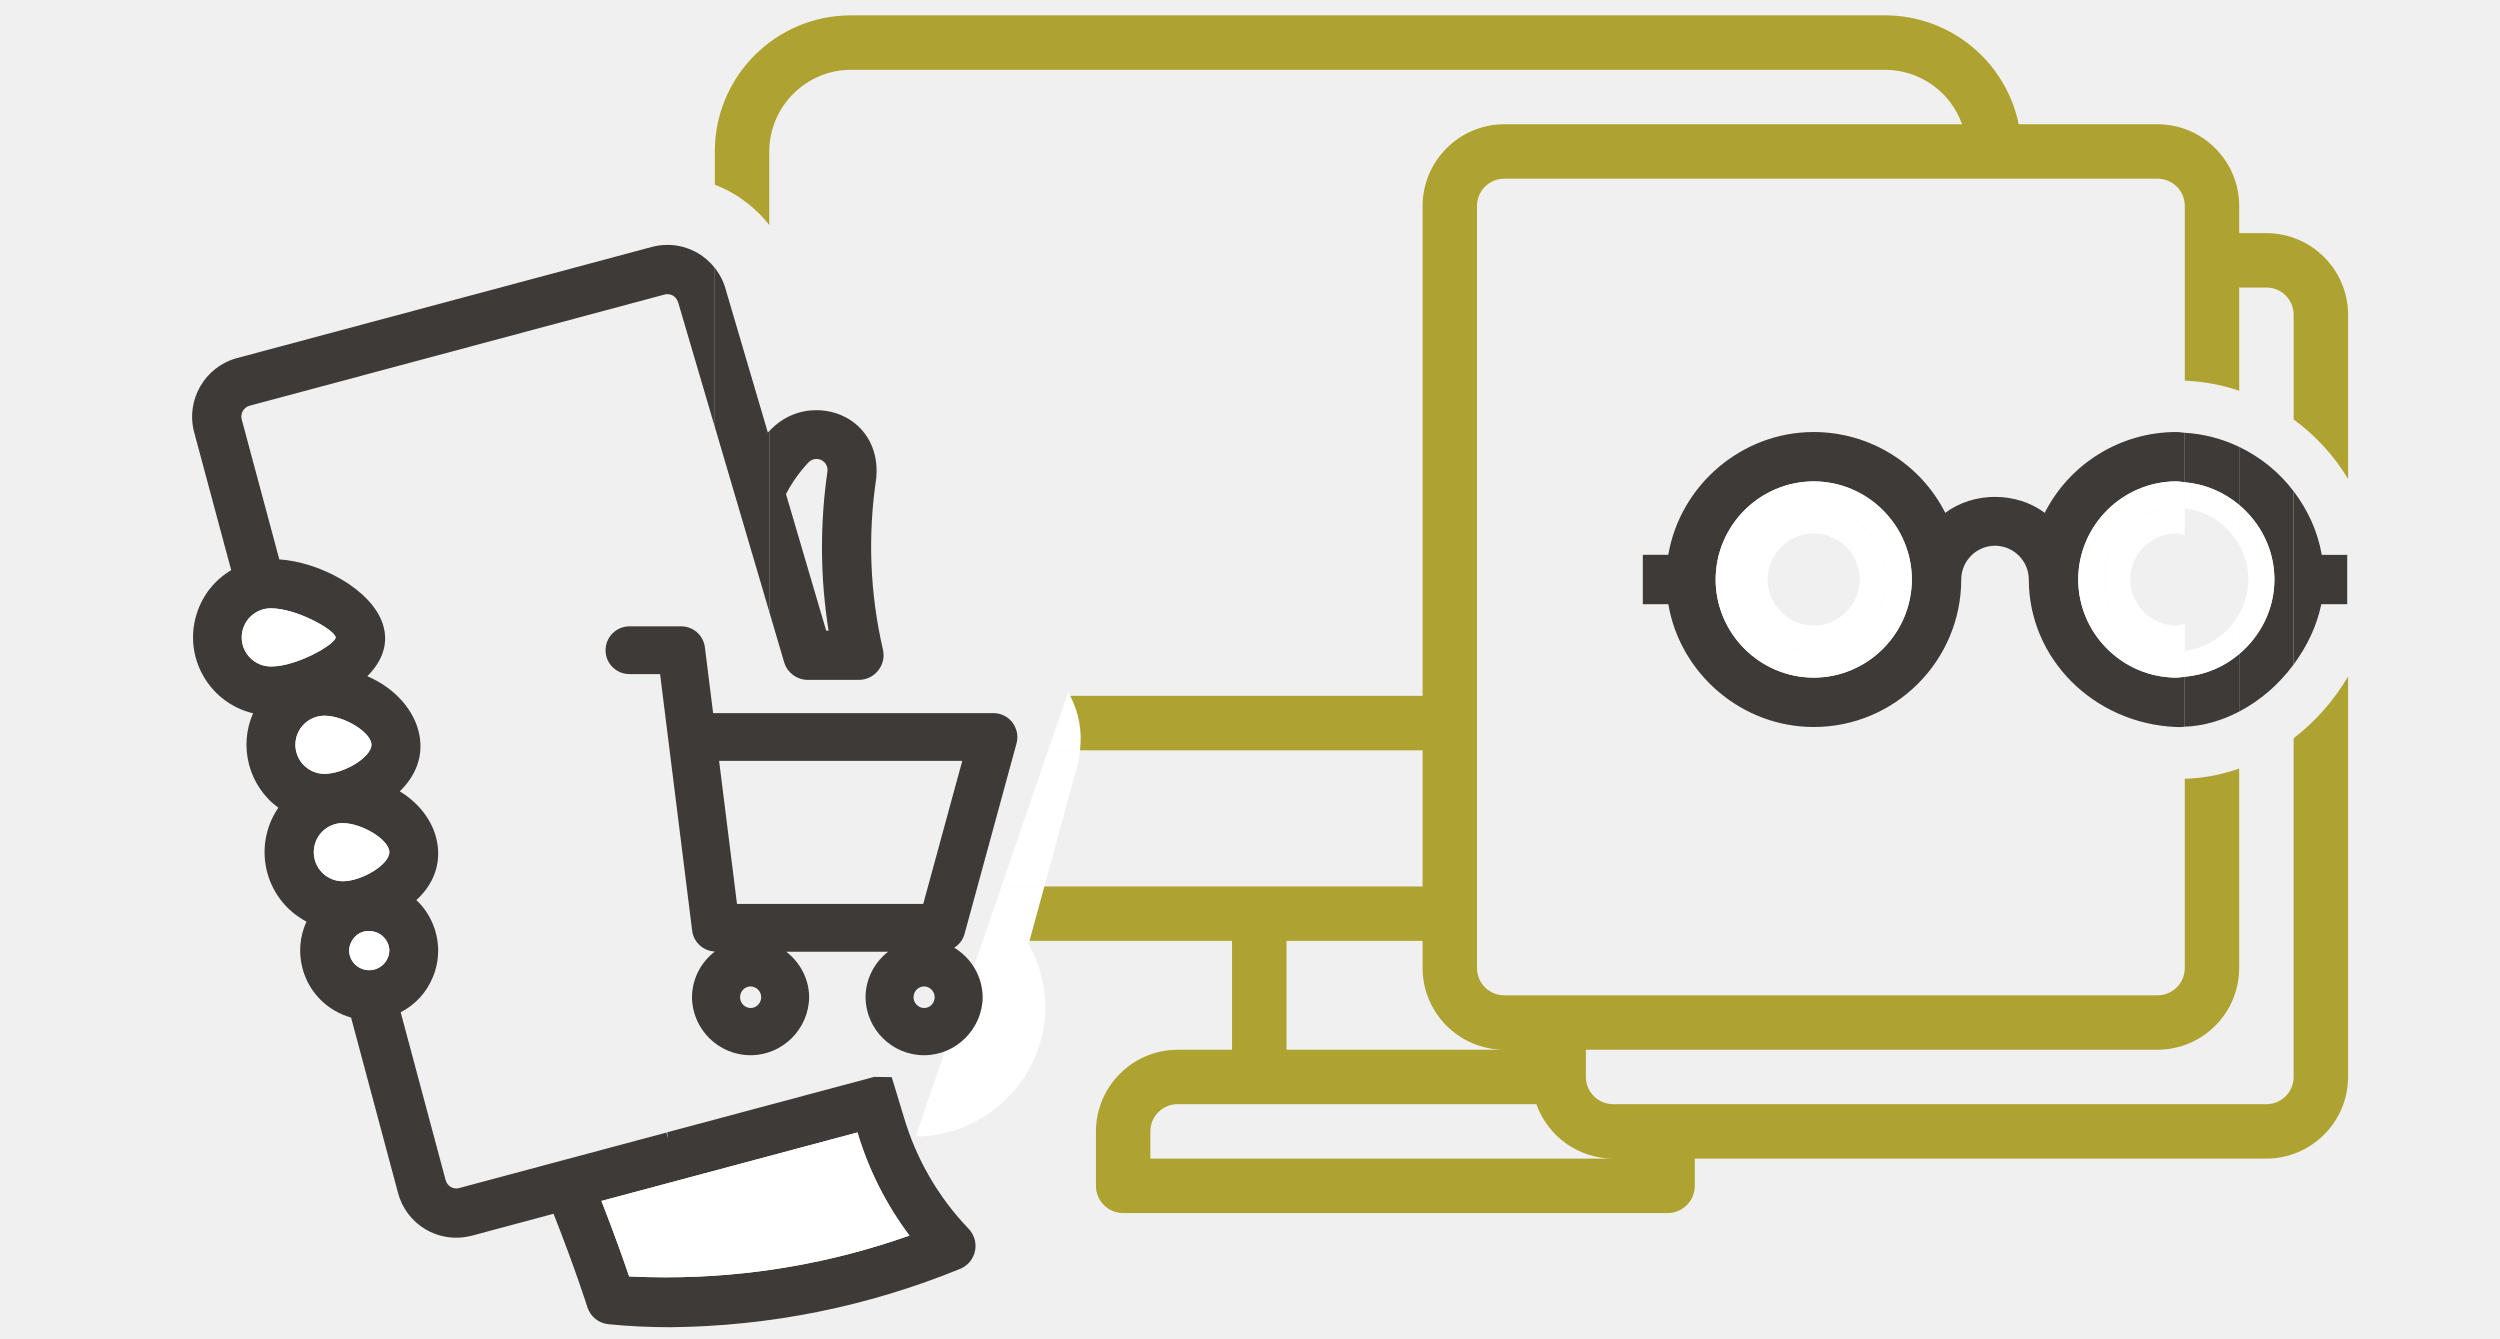
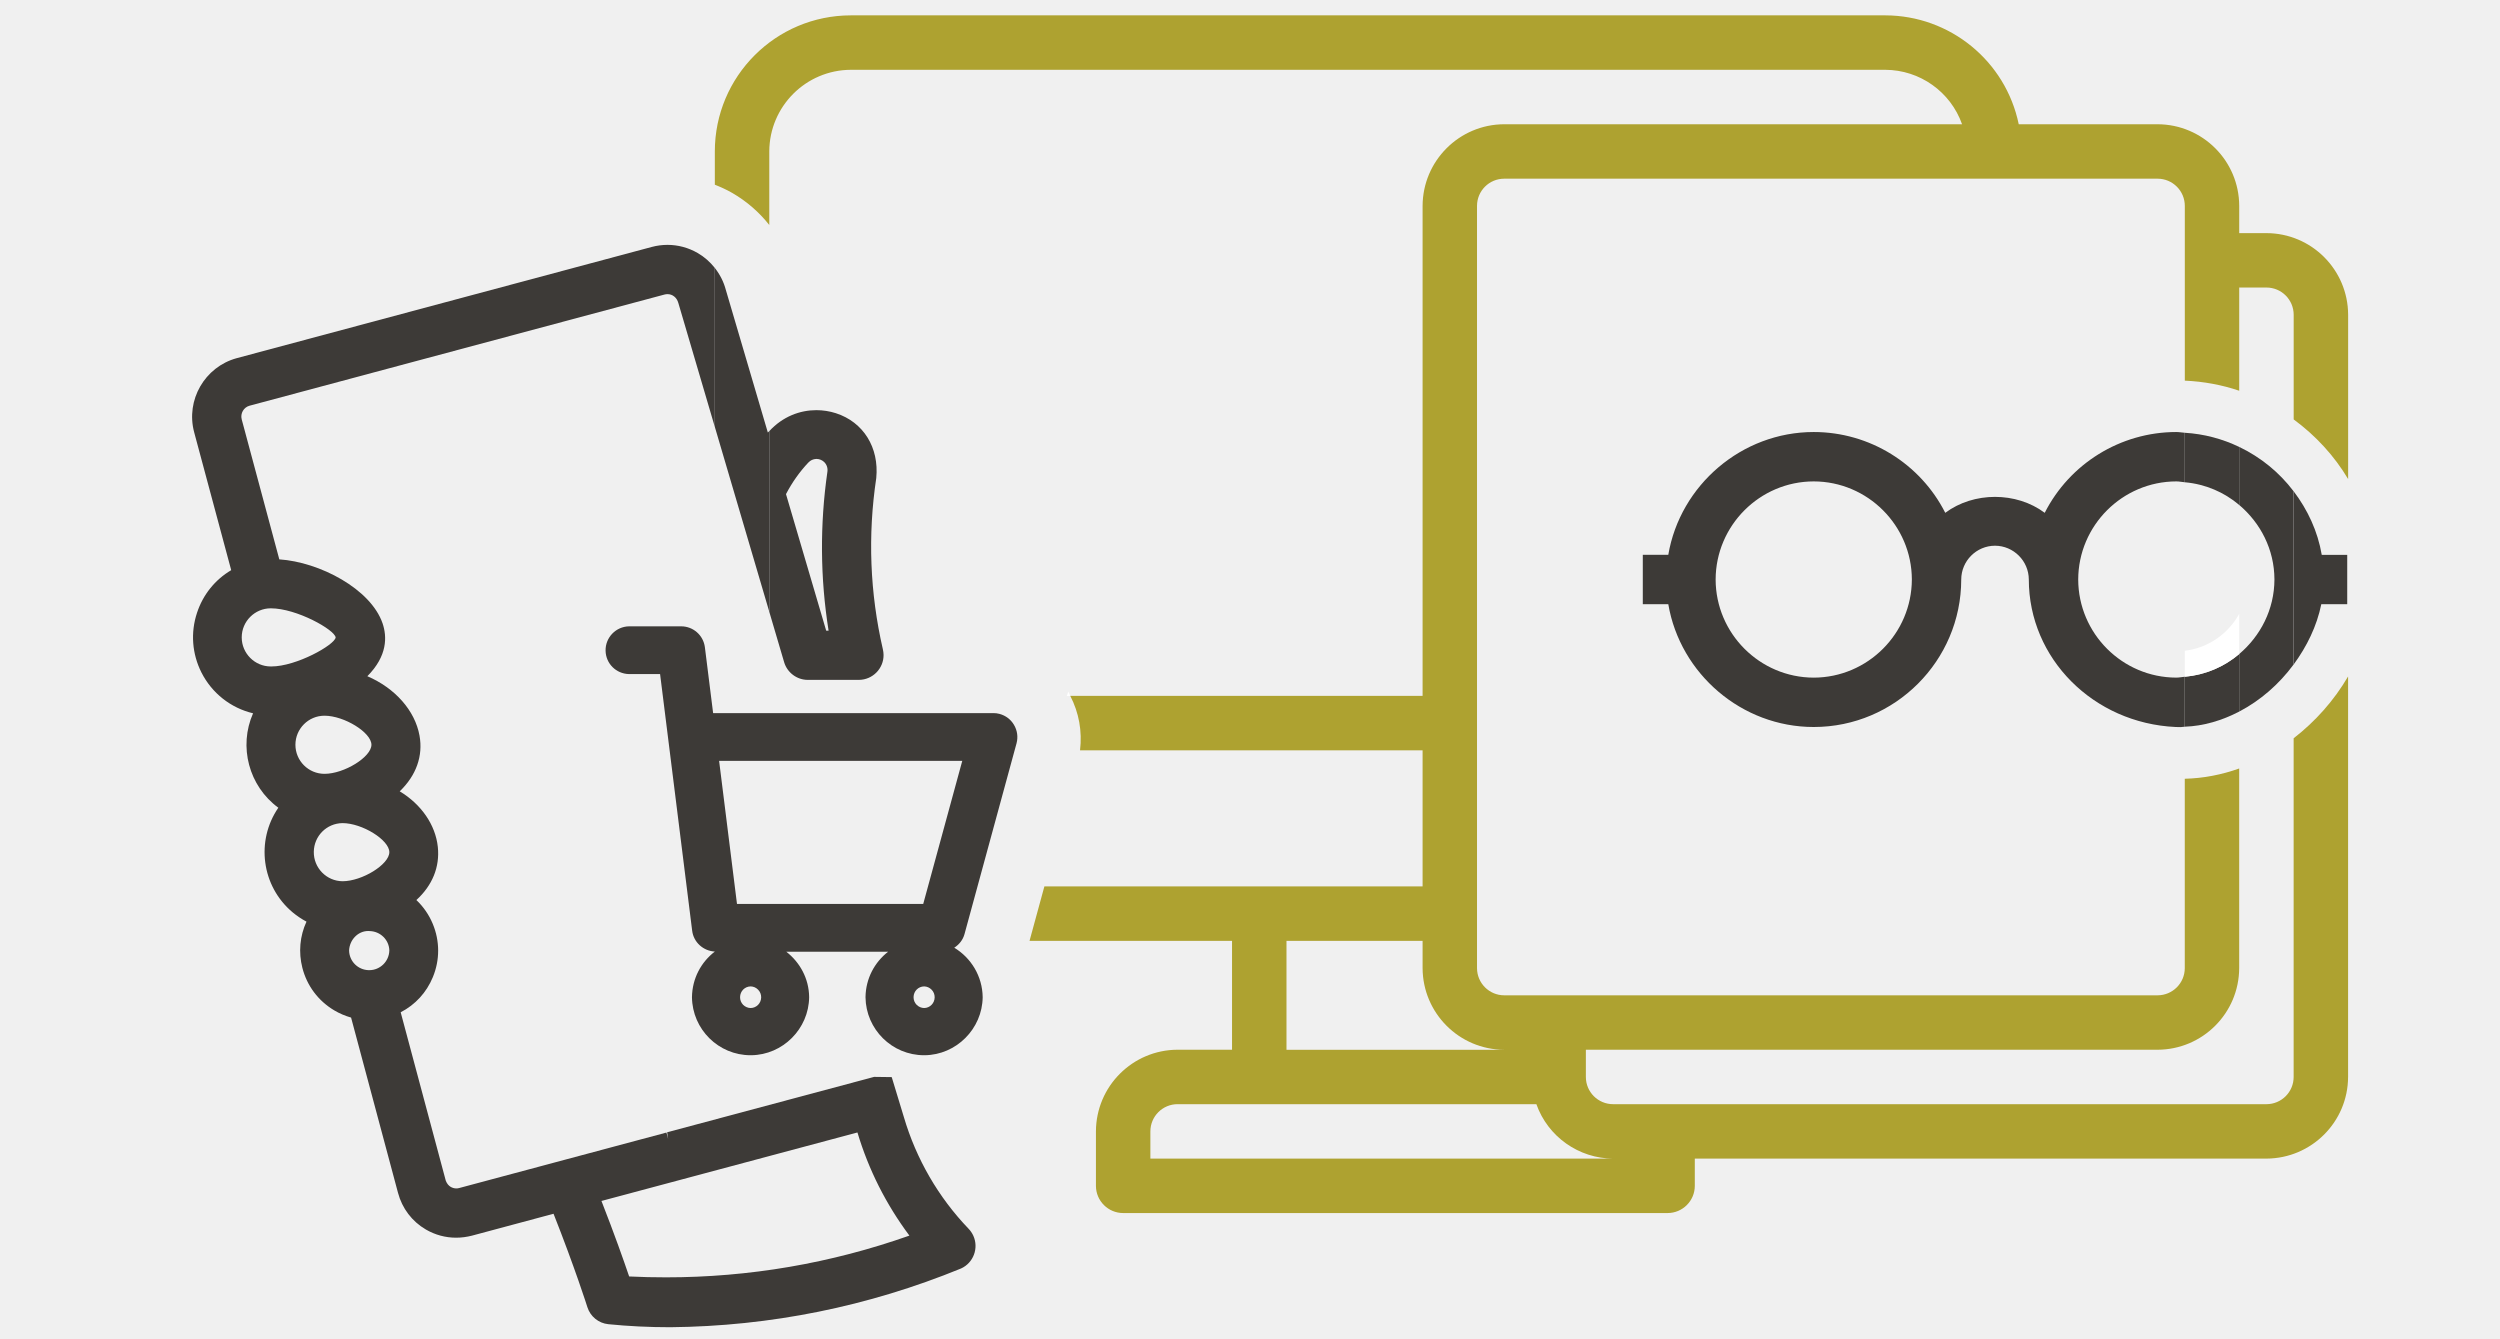
<svg xmlns="http://www.w3.org/2000/svg" xmlns:xlink="http://www.w3.org/1999/xlink" version="1.1" id="Layer_1" x="0px" y="0px" width="150.711px" height="80.719px" viewBox="0 0 150.711 80.719" enable-background="new 0 0 150.711 80.719" xml:space="preserve">
  <g>
    <g>
-       <defs>
-         <rect id="SVGID_1_" x="11.583" y="0.925" width="129.97" height="79.081" />
-       </defs>
-       <clipPath id="SVGID_2_">
-         <use xlink:href="#SVGID_1_" overflow="visible" />
-       </clipPath>
-       <path clip-path="url(#SVGID_2_)" fill="#3D3A37" d="M47.272,39.922c0.186,0.627,0.771,1.064,1.424,1.064h3.089    c0.824-0.007,1.486-0.683,1.48-1.501c0-0.113-0.017-0.233-0.043-0.349c-0.781-3.393-0.915-6.854-0.397-10.317    c0.18-1.839-0.776-3.376-2.434-3.909c-0.368-0.119-0.769-0.184-1.179-0.184c-0.984,0-2.023,0.381-2.837,1.265V36.88L47.272,39.922    z M48.735,27.879h0.003c0.119-0.129,0.284-0.205,0.463-0.212h0.029c0.158,0,0.323,0.065,0.445,0.178    c0.162,0.15,0.237,0.37,0.205,0.59c-0.459,3.188-0.435,6.411,0.071,9.584h-0.145l-2.423-8.231    C47.745,29.093,48.197,28.45,48.735,27.879" />
-       <path clip-path="url(#SVGID_2_)" fill="#3D3A37" d="M40.28,68.666l-0.104-0.391l-12.491,3.344    c-0.06,0.018-0.119,0.025-0.178,0.025c-0.116,0-0.226-0.033-0.328-0.088c-0.131-0.076-0.231-0.191-0.305-0.377l-2.719-10.154    c0.878-0.453,1.562-1.197,1.94-2.121c0.428-1.035,0.425-2.178-0.007-3.211c-0.225-0.543-0.562-1.031-0.987-1.434    c0.963-0.877,1.42-1.996,1.293-3.201c-0.14-1.334-1.001-2.574-2.297-3.352c0.994-0.957,1.415-2.131,1.193-3.359    c-0.272-1.514-1.478-2.867-3.145-3.581c1.22-1.227,1.19-2.387,0.919-3.184c-0.713-2.08-3.796-3.698-6.226-3.86l-2.267-8.44    c-0.093-0.358,0.12-0.727,0.473-0.823l25.023-6.704c0.058-0.014,0.117-0.022,0.174-0.022c0.294,0,0.559,0.196,0.652,0.532    l2.199,7.471v-9.583c-0.281-0.356-0.629-0.666-1.036-0.901c-0.563-0.325-1.187-0.489-1.816-0.489    c-0.316,0-0.636,0.041-0.949,0.125l-25.021,6.704c-1.93,0.528-3.081,2.528-2.566,4.462l2.234,8.318    c-0.978,0.578-1.703,1.481-2.061,2.57c-0.396,1.195-0.3,2.472,0.266,3.598c0.632,1.249,1.771,2.141,3.113,2.461    c-0.885,2.006-0.255,4.389,1.523,5.693C15.414,50.68,15.757,53.42,17.641,55c0.26,0.215,0.538,0.402,0.835,0.561    c-0.402,0.871-0.487,1.842-0.249,2.781c0.278,1.088,0.962,1.998,1.927,2.57c0.319,0.188,0.658,0.332,1.011,0.432l2.828,10.563    c0.247,0.939,0.845,1.727,1.683,2.215c0.559,0.324,1.181,0.492,1.82,0.492c0.318,0,0.64-0.043,0.962-0.125l4.912-1.318    c1.277,3.229,2.034,5.605,2.04,5.631c0.179,0.564,0.678,0.969,1.267,1.027c1.206,0.121,2.46,0.182,3.733,0.182    c6.034-0.059,11.926-1.248,17.526-3.541c0.75-0.342,1.08-1.229,0.739-1.977c-0.073-0.158-0.171-0.301-0.288-0.422    c-1.815-1.889-3.158-4.209-3.897-6.725l-0.733-2.412l-1.061-0.014l-12.478,3.34 M51.69,68.27c0.673,2.246,1.727,4.334,3.133,6.217    c-4.745,1.674-9.665,2.516-14.675,2.516c-0.739,0-1.479-0.016-2.22-0.053c-0.318-0.936-0.888-2.557-1.67-4.551L51.69,68.27z     M22.259,58.486h-0.026c-0.652-0.014-1.171-0.529-1.188-1.178c0.02-0.635,0.526-1.182,1.151-1.182c0.03,0,0.057,0.002,0.087,0.004    c0.653,0.014,1.173,0.535,1.188,1.168C23.456,57.959,22.916,58.486,22.259,58.486 M23.471,51.373c0,0.738-1.64,1.752-2.825,1.752    c-0.469-0.006-0.906-0.195-1.232-0.529c-0.327-0.336-0.502-0.777-0.497-1.246c0.016-0.957,0.772-1.713,1.727-1.73    C21.835,49.621,23.471,50.637,23.471,51.373 M22.392,44.898c0,0.736-1.639,1.752-2.831,1.752c-0.966,0-1.752-0.785-1.752-1.752    s0.787-1.752,1.752-1.752C20.752,43.146,22.392,44.16,22.392,44.898 M16.324,36.672c1.561,0,3.857,1.298,3.911,1.757    c-0.065,0.452-2.37,1.748-3.876,1.748h-0.035c-0.964,0-1.752-0.787-1.752-1.753C14.572,37.458,15.359,36.674,16.324,36.672" />
-       <path clip-path="url(#SVGID_2_)" fill="#FFFFFF" d="M17.808,44.898c0,0.967,0.787,1.752,1.75,1.752    c1.195,0,2.833-1.016,2.833-1.752c0-0.738-1.638-1.75-2.833-1.75C18.595,43.148,17.808,43.932,17.808,44.898" />
-       <path clip-path="url(#SVGID_2_)" fill="#FFFFFF" d="M18.917,51.35c-0.005,0.469,0.17,0.91,0.497,1.246    c0.326,0.334,0.763,0.523,1.232,0.529c1.185,0,2.825-1.014,2.825-1.752c0-0.736-1.636-1.752-2.828-1.754    C19.689,49.637,18.933,50.393,18.917,51.35" />
-       <path clip-path="url(#SVGID_2_)" fill="#FFFFFF" d="M16.324,40.177h0.035c1.506,0,3.811-1.296,3.876-1.748    c-0.054-0.461-2.35-1.757-3.911-1.757c-0.964,0.002-1.752,0.786-1.752,1.754C14.572,39.391,15.359,40.177,16.324,40.177" />
-       <path clip-path="url(#SVGID_2_)" fill="#FFFFFF" d="M22.284,56.131c-0.031-0.002-0.058-0.004-0.087-0.004    c-0.625,0-1.132,0.547-1.151,1.182c0.018,0.648,0.537,1.164,1.188,1.178h0.026c0.657,0,1.197-0.527,1.212-1.188    C23.457,56.666,22.937,56.145,22.284,56.131" />
-       <path clip-path="url(#SVGID_2_)" fill="#FFFFFF" d="M40.148,77.002c5.01,0,9.931-0.842,14.675-2.518    c-1.407-1.881-2.46-3.969-3.132-6.217l-15.434,4.131c0.783,1.994,1.352,3.615,1.67,4.549    C38.669,76.986,39.41,77.002,40.148,77.002" />
-       <path clip-path="url(#SVGID_2_)" fill="#3D3A37" d="M46.376,36.881V25.992c-0.028,0.03-0.06,0.049-0.088,0.081l-2.534-8.605    c-0.129-0.485-0.357-0.929-0.66-1.313v9.583L46.376,36.881z" />
-       <path clip-path="url(#SVGID_2_)" fill="#FFFFFF" d="M64.401,41.694l-0.087,0.258h0.206C64.475,41.866,64.449,41.776,64.401,41.694    " />
-       <path clip-path="url(#SVGID_2_)" fill="#FFFFFF" d="M64.979,46.035c0.07-0.268,0.098-0.535,0.129-0.803h-1.921l-2.816,8.205h2.589    L64.979,46.035z" />
-       <path clip-path="url(#SVGID_2_)" fill="#FFFFFF" d="M55.194,68.521c4.304-0.049,7.775-3.52,7.826-7.74l0.002-0.053l-0.002-0.051    c-0.018-1.348-0.372-2.631-1.01-3.756l0.056-0.203h-2.821L55.194,68.521z" />
-       <polygon clip-path="url(#SVGID_2_)" fill="#FFFFFF" points="60.371,53.438 59.245,56.719 62.066,56.719 62.96,53.438   " />
-       <path clip-path="url(#SVGID_2_)" fill="#FFFFFF" d="M64.519,41.952h-0.206l-1.126,3.281h1.921    C65.247,44.084,65.044,42.961,64.519,41.952" />
-       <path clip-path="url(#SVGID_2_)" fill="#3D3A37" d="M41.065,37.758c0.725,0,1.338,0.54,1.429,1.262l0.496,3.969h16.906    c0.12,0,0.24,0.016,0.357,0.047c0.374,0.1,0.687,0.336,0.88,0.672c0.195,0.332,0.248,0.721,0.15,1.096l-3.139,11.508    c-0.097,0.354-0.326,0.631-0.617,0.82c1.012,0.611,1.698,1.715,1.713,2.982c-0.022,1.91-1.59,3.479-3.492,3.5h-0.04    c-1.931,0-3.507-1.559-3.531-3.492v-0.008c0.014-1.127,0.548-2.105,1.363-2.74h-6.14c0.823,0.639,1.368,1.619,1.379,2.74    c-0.022,1.91-1.587,3.479-3.492,3.5h-0.04c-1.929,0-3.507-1.559-3.532-3.492v-0.008c0.016-1.135,0.554-2.117,1.379-2.75    c-0.695-0.035-1.28-0.555-1.367-1.254l-1.934-15.472h-1.867c-0.785-0.016-1.405-0.634-1.419-1.411    c-0.016-0.793,0.619-1.452,1.412-1.468H41.065 M44.429,54.494h11.227l2.354-8.627H43.351L44.429,54.494 M55.716,60.768    c0.342-0.004,0.624-0.287,0.63-0.641c0.002-0.176-0.063-0.342-0.185-0.465c-0.121-0.123-0.279-0.195-0.452-0.197    c-0.353,0.006-0.63,0.289-0.636,0.643c-0.001,0.176,0.061,0.338,0.186,0.465C55.38,60.695,55.544,60.768,55.716,60.768     M45.256,60.768c0.343-0.004,0.626-0.287,0.631-0.641c0.002-0.176-0.063-0.342-0.186-0.465c-0.118-0.123-0.279-0.195-0.451-0.197    c-0.353,0.006-0.63,0.289-0.635,0.643c-0.004,0.176,0.062,0.338,0.183,0.465C44.921,60.695,45.084,60.768,45.256,60.768" />
-       <path clip-path="url(#SVGID_2_)" fill="#AEA230" d="M138.271,44.506v20.418c0,0.906-0.733,1.641-1.641,1.641H97.247    c-0.907,0-1.643-0.734-1.643-1.641v-1.641h34.461c2.718-0.008,4.916-2.209,4.923-4.924V46.328    c-1.059,0.377-2.159,0.592-3.28,0.619v11.412c0,0.908-0.734,1.643-1.643,1.643H90.682c-0.905,0-1.641-0.734-1.641-1.643V12.412    c0-0.906,0.735-1.64,1.641-1.64h39.384c0.908,0,1.643,0.734,1.643,1.64v10.535c1.133,0.051,2.237,0.253,3.28,0.609v-6.222h1.642    c0.907,0,1.641,0.735,1.641,1.643v6.308c1.316,0.969,2.442,2.181,3.282,3.596v-9.904c-0.008-2.716-2.205-4.916-4.923-4.923h-1.642    v-1.642c-0.007-2.714-2.205-4.914-4.923-4.922h-8.369c-0.788-3.815-4.146-6.554-8.04-6.564H51.299    c-4.532,0-8.206,3.673-8.206,8.205v2.004c0.36,0.142,0.716,0.303,1.054,0.499c0.871,0.503,1.623,1.162,2.229,1.93V9.13    c0.009-2.716,2.208-4.914,4.923-4.922h62.357c2.081,0.01,3.932,1.322,4.626,3.282H90.682c-2.715,0.008-4.913,2.208-4.922,4.922    v29.536H64.519c0.525,1.013,0.728,2.138,0.59,3.285H85.76v8.205H62.96l-0.895,3.281h12.207v6.564H70.99    c-2.716,0.008-4.913,2.207-4.922,4.922v3.283c0,0.906,0.736,1.641,1.642,1.641h32.819c0.904,0,1.641-0.734,1.641-1.641v-1.641    h34.46c2.718-0.012,4.915-2.209,4.923-4.924V40.78C140.704,42.232,139.578,43.494,138.271,44.506 M77.555,56.719h8.205v1.641    c0.009,2.715,2.207,4.916,4.922,4.924H77.555V56.719z M69.35,69.848v-1.643c0-0.906,0.736-1.641,1.64-1.641h21.629    c0.696,1.959,2.548,3.271,4.628,3.283H69.35z" />
-       <path clip-path="url(#SVGID_2_)" fill="#3D3A37" d="M125.284,34.936c0.008-3.255,2.661-5.909,5.915-5.915    c0.174,0,0.337,0.037,0.509,0.052v-2.984c-0.172-0.011-0.335-0.045-0.508-0.045c-3.378,0-6.438,1.916-7.935,4.871    c-0.858-0.642-1.928-0.961-2.997-0.961c-1.071,0-2.14,0.321-2.998,0.961c-1.499-2.957-4.555-4.871-7.931-4.871    c-4.332,0-8.049,3.197-8.766,7.401h-1.537v2.978h1.537c0.717,4.206,4.434,7.404,8.766,7.404c4.901,0,8.889-3.99,8.893-8.893    c0.002-1.119,0.916-2.033,2.036-2.036c1.119,0.003,2.034,0.917,2.038,2.036c0,4.764,3.893,8.668,8.858,8.893    c0.1,0.004,0.198,0.006,0.303,0.006c0.079,0,0.16-0.025,0.24-0.025v-3.011c-0.172,0.015-0.335,0.053-0.508,0.053    C127.944,40.844,125.292,38.19,125.284,34.936 M109.339,40.851c-3.254-0.007-5.906-2.66-5.913-5.915    c0.007-3.255,2.659-5.909,5.91-5.915c3.258,0.005,5.91,2.659,5.919,5.911C115.246,38.19,112.595,40.844,109.339,40.851" />
-       <path clip-path="url(#SVGID_2_)" fill="#3D3A37" d="M134.988,26.942v3.499c1.287,1.087,2.121,2.687,2.125,4.491    c-0.004,1.81-0.841,3.409-2.125,4.497v3.467c1.272-0.664,2.401-1.643,3.282-2.839V29.618    C137.41,28.479,136.286,27.564,134.988,26.942" />
-       <path clip-path="url(#SVGID_2_)" fill="#3D3A37" d="M131.708,40.797v3.011c1.136-0.041,2.246-0.373,3.28-0.912v-3.467    C134.084,40.197,132.956,40.686,131.708,40.797" />
-       <path clip-path="url(#SVGID_2_)" fill="#3D3A37" d="M131.708,29.073c1.248,0.11,2.376,0.603,3.28,1.368v-3.499    c-1.01-0.485-2.115-0.783-3.28-0.853V29.073z" />
-       <path clip-path="url(#SVGID_2_)" fill="#3D3A37" d="M139.938,36.424h1.563v-2.976h-1.536c-0.243-1.426-0.854-2.722-1.694-3.83    v10.439C139.063,38.979,139.669,37.75,139.938,36.424" />
-       <path clip-path="url(#SVGID_2_)" fill="#FFFFFF" d="M109.336,30.588c-2.391,0.007-4.339,1.957-4.341,4.35    c0.002,2.388,1.951,4.34,4.345,4.344c2.389-0.004,4.34-1.958,4.347-4.353C113.68,32.544,111.729,30.595,109.336,30.588     M109.339,37.713c-1.529-0.003-2.774-1.253-2.778-2.785c0.004-1.52,1.249-2.769,2.781-2.772c1.521,0.003,2.772,1.253,2.775,2.783    C112.114,36.459,110.866,37.71,109.339,37.713" />
-       <path clip-path="url(#SVGID_2_)" fill="#FFFFFF" d="M126.852,34.941c0.005,2.384,1.957,4.335,4.35,4.341    c0.173-0.001,0.338-0.032,0.507-0.052v-1.62c-0.172,0.031-0.328,0.104-0.508,0.104c-1.53-0.005-2.777-1.254-2.781-2.785    c0.004-1.52,1.254-2.769,2.785-2.772c0.177,0,0.335,0.07,0.504,0.104v-1.62c-0.169-0.021-0.335-0.05-0.509-0.052    C128.807,30.595,126.856,32.546,126.852,34.941" />
-       <path clip-path="url(#SVGID_2_)" fill="#FFFFFF" d="M131.201,39.282c-2.393-0.004-4.345-1.955-4.35-4.341    c0.005-2.395,1.955-4.348,4.348-4.353c0.174,0,0.34,0.033,0.509,0.052v-1.568c-0.172-0.014-0.335-0.051-0.509-0.053    c-3.254,0.009-5.907,2.661-5.915,5.918c0.008,3.25,2.66,5.906,5.916,5.912c0.173,0,0.336-0.037,0.508-0.053V39.23    C131.539,39.25,131.374,39.282,131.201,39.282" />
-       <path clip-path="url(#SVGID_2_)" fill="#FFFFFF" d="M109.336,29.019c-3.251,0.009-5.903,2.661-5.91,5.917    c0.007,3.252,2.659,5.908,5.913,5.914c3.256-0.005,5.907-2.662,5.916-5.917C115.246,31.68,112.594,29.028,109.336,29.019     M109.34,39.282c-2.394-0.004-4.343-1.955-4.345-4.342c0.002-2.394,1.95-4.346,4.341-4.352c2.393,0.005,4.344,1.957,4.351,4.341    C113.68,37.324,111.729,39.278,109.34,39.282" />
-       <path clip-path="url(#SVGID_2_)" fill="#FFFFFF" d="M135.544,34.932c-0.001,0.754-0.213,1.456-0.556,2.075v2.422    c1.284-1.088,2.121-2.687,2.123-4.495c-0.002-1.806-0.836-3.406-2.123-4.493v2.417C135.331,33.479,135.543,34.178,135.544,34.932" />
-       <path clip-path="url(#SVGID_2_)" fill="#FFFFFF" d="M131.708,39.23v1.566c1.248-0.11,2.376-0.601,3.28-1.367v-2.422    C134.327,38.209,133.126,39.061,131.708,39.23" />
-       <path clip-path="url(#SVGID_2_)" fill="#FFFFFF" d="M131.708,30.643c1.419,0.17,2.62,1.018,3.28,2.216v-2.417    c-0.904-0.765-2.032-1.256-3.28-1.368V30.643z" />
+       <g>
+         <defs>
+           <rect id="SVGID_1_" x="11.583" y="0.925" width="129.97" height="79.081" />
+         </defs>
+         <clipPath id="SVGID_2_">
+           <use xlink:href="#SVGID_1_" overflow="visible" />
+         </clipPath>
+         <path clip-path="url(#SVGID_2_)" fill="#3D3A37" d="M47.272,39.922c0.186,0.627,0.771,1.064,1.424,1.064h3.089     c0.824-0.008,1.486-0.684,1.48-1.501c0-0.113-0.017-0.233-0.043-0.349c-0.781-3.393-0.915-6.854-0.397-10.317     c0.18-1.839-0.776-3.376-2.434-3.909c-0.368-0.119-0.769-0.184-1.179-0.184c-0.984,0-2.023,0.381-2.837,1.265V36.88     L47.272,39.922z M48.735,27.879h0.003c0.119-0.129,0.284-0.205,0.463-0.212h0.029c0.158,0,0.323,0.065,0.445,0.178     c0.162,0.15,0.237,0.37,0.205,0.59c-0.459,3.188-0.435,6.411,0.071,9.584h-0.145l-2.423-8.231     C47.745,29.093,48.197,28.45,48.735,27.879" />
+       </g>
+       <g>
+         <defs>
+           <rect id="SVGID_3_" x="11.583" y="0.925" width="129.97" height="79.081" />
+         </defs>
+         <clipPath id="SVGID_4_">
+           <use xlink:href="#SVGID_3_" overflow="visible" />
+         </clipPath>
+         <path clip-path="url(#SVGID_4_)" fill="#3D3A37" d="M40.28,68.666l-0.104-0.391l-12.491,3.344     c-0.06,0.018-0.119,0.025-0.178,0.025c-0.116,0-0.226-0.033-0.328-0.088c-0.131-0.076-0.231-0.191-0.305-0.378l-2.719-10.153     c0.878-0.453,1.562-1.197,1.94-2.121c0.428-1.035,0.425-2.178-0.007-3.211c-0.225-0.543-0.562-1.031-0.987-1.435     c0.963-0.877,1.42-1.995,1.293-3.2c-0.14-1.334-1.001-2.574-2.297-3.353c0.994-0.957,1.415-2.131,1.193-3.358     c-0.272-1.515-1.478-2.867-3.145-3.582c1.22-1.227,1.19-2.387,0.919-3.184c-0.713-2.08-3.796-3.698-6.226-3.86l-2.267-8.44     c-0.093-0.358,0.12-0.727,0.473-0.823l25.023-6.704c0.058-0.014,0.117-0.022,0.174-0.022c0.294,0,0.559,0.196,0.652,0.532     l2.199,7.471v-9.583c-0.281-0.356-0.629-0.666-1.036-0.901c-0.563-0.325-1.187-0.489-1.816-0.489     c-0.316,0-0.636,0.041-0.949,0.125L14.27,21.592c-1.93,0.528-3.081,2.528-2.566,4.462l2.234,8.318     c-0.978,0.578-1.703,1.481-2.061,2.57c-0.396,1.195-0.3,2.472,0.266,3.598c0.632,1.249,1.771,2.142,3.113,2.461     c-0.885,2.006-0.255,4.39,1.523,5.692C15.414,50.68,15.757,53.42,17.641,55c0.26,0.215,0.538,0.402,0.835,0.561     c-0.402,0.871-0.487,1.842-0.249,2.781c0.278,1.088,0.962,1.998,1.927,2.57c0.319,0.188,0.658,0.332,1.011,0.432l2.828,10.563     c0.247,0.938,0.845,1.727,1.683,2.215c0.559,0.324,1.181,0.492,1.82,0.492c0.318,0,0.64-0.043,0.962-0.125l4.912-1.318     c1.277,3.229,2.034,5.604,2.04,5.631c0.179,0.564,0.678,0.97,1.267,1.027c1.206,0.121,2.46,0.182,3.733,0.182     c6.034-0.059,11.926-1.248,17.526-3.541c0.75-0.342,1.08-1.229,0.739-1.977c-0.073-0.158-0.171-0.302-0.288-0.422     c-1.815-1.89-3.158-4.21-3.897-6.726l-0.733-2.412l-1.061-0.014l-12.478,3.34 M51.69,68.27c0.673,2.246,1.727,4.334,3.133,6.218     c-4.745,1.674-9.665,2.516-14.675,2.516c-0.739,0-1.479-0.016-2.22-0.053c-0.318-0.937-0.888-2.558-1.67-4.552L51.69,68.27z      M22.259,58.486h-0.026c-0.652-0.014-1.171-0.529-1.188-1.178c0.02-0.636,0.526-1.183,1.151-1.183     c0.03,0,0.057,0.002,0.087,0.004c0.653,0.015,1.173,0.535,1.188,1.168C23.456,57.959,22.916,58.486,22.259,58.486 M23.471,51.373     c0,0.738-1.64,1.752-2.825,1.752c-0.469-0.006-0.906-0.195-1.232-0.529c-0.327-0.336-0.502-0.777-0.497-1.246     c0.016-0.957,0.772-1.713,1.727-1.729C21.835,49.621,23.471,50.637,23.471,51.373 M22.392,44.898     c0,0.735-1.639,1.752-2.831,1.752c-0.966,0-1.752-0.785-1.752-1.752s0.787-1.752,1.752-1.752     C20.752,43.146,22.392,44.16,22.392,44.898 M16.324,36.672c1.561,0,3.857,1.298,3.911,1.757c-0.065,0.452-2.37,1.748-3.876,1.748     h-0.035c-0.964,0-1.752-0.787-1.752-1.753C14.572,37.458,15.359,36.674,16.324,36.672" />
+       </g>
+       <g>
+         <defs>
+           <rect id="SVGID_5_" x="11.583" y="0.925" width="129.97" height="79.081" />
+         </defs>
+         <clipPath id="SVGID_6_">
+           <use xlink:href="#SVGID_5_" overflow="visible" />
+         </clipPath>
+       </g>
+       <g>
+         <defs>
+           <rect id="SVGID_7_" x="11.583" y="0.925" width="129.97" height="79.081" />
+         </defs>
+         <clipPath id="SVGID_8_">
+           <use xlink:href="#SVGID_7_" overflow="visible" />
+         </clipPath>
+       </g>
+       <g>
+         <defs>
+           <rect id="SVGID_9_" x="11.583" y="0.925" width="129.97" height="79.081" />
+         </defs>
+         <clipPath id="SVGID_10_">
+           <use xlink:href="#SVGID_9_" overflow="visible" />
+         </clipPath>
+       </g>
+       <g>
+         <defs>
+           <rect id="SVGID_11_" x="11.583" y="0.925" width="129.97" height="79.081" />
+         </defs>
+         <clipPath id="SVGID_12_">
+           <use xlink:href="#SVGID_11_" overflow="visible" />
+         </clipPath>
+       </g>
+       <g>
+         <defs>
+           <rect id="SVGID_13_" x="11.583" y="0.925" width="129.97" height="79.081" />
+         </defs>
+         <clipPath id="SVGID_14_">
+           <use xlink:href="#SVGID_13_" overflow="visible" />
+         </clipPath>
+       </g>
+       <g>
+         <defs>
+           <rect id="SVGID_15_" x="11.583" y="0.925" width="129.97" height="79.081" />
+         </defs>
+         <clipPath id="SVGID_16_">
+           <use xlink:href="#SVGID_15_" overflow="visible" />
+         </clipPath>
+         <path clip-path="url(#SVGID_16_)" fill="#3D3A37" d="M46.376,36.881V25.992c-0.028,0.03-0.06,0.049-0.088,0.081l-2.534-8.605     c-0.129-0.485-0.357-0.929-0.66-1.313v9.583L46.376,36.881z" />
+       </g>
+       <g>
+         <defs>
+           <rect id="SVGID_17_" x="11.583" y="0.925" width="129.97" height="79.081" />
+         </defs>
+         <clipPath id="SVGID_18_">
+           <use xlink:href="#SVGID_17_" overflow="visible" />
+         </clipPath>
+         <path clip-path="url(#SVGID_18_)" fill="#FFFFFF" d="M64.401,41.693l-0.087,0.259h0.206     C64.475,41.866,64.449,41.775,64.401,41.693" />
+       </g>
+       <g>
+         <defs>
+           <rect id="SVGID_19_" x="11.583" y="0.925" width="129.97" height="79.081" />
+         </defs>
+         <clipPath id="SVGID_20_">
+           <use xlink:href="#SVGID_19_" overflow="visible" />
+         </clipPath>
+       </g>
+       <g>
+         <defs>
+           <rect id="SVGID_21_" x="11.583" y="0.925" width="129.97" height="79.081" />
+         </defs>
+         <clipPath id="SVGID_22_">
+           <use xlink:href="#SVGID_21_" overflow="visible" />
+         </clipPath>
+       </g>
+       <g>
+         <defs>
+           <rect id="SVGID_23_" x="11.583" y="0.925" width="129.97" height="79.081" />
+         </defs>
+         <clipPath id="SVGID_24_">
+           <use xlink:href="#SVGID_23_" overflow="visible" />
+         </clipPath>
+       </g>
+       <g>
+         <defs>
+           <rect id="SVGID_25_" x="11.583" y="0.925" width="129.97" height="79.081" />
+         </defs>
+         <clipPath id="SVGID_26_">
+           <use xlink:href="#SVGID_25_" overflow="visible" />
+         </clipPath>
+       </g>
+       <g>
+         <defs>
+           <rect id="SVGID_27_" x="11.583" y="0.925" width="129.97" height="79.081" />
+         </defs>
+         <clipPath id="SVGID_28_">
+           <use xlink:href="#SVGID_27_" overflow="visible" />
+         </clipPath>
+         <path clip-path="url(#SVGID_28_)" fill="#3D3A37" d="M41.065,37.758c0.725,0,1.338,0.54,1.429,1.262l0.496,3.969h16.906     c0.12,0,0.24,0.016,0.357,0.047c0.374,0.1,0.687,0.336,0.88,0.672c0.195,0.332,0.248,0.721,0.15,1.096l-3.139,11.509     c-0.097,0.354-0.326,0.631-0.617,0.819c1.012,0.611,1.698,1.716,1.713,2.982c-0.022,1.909-1.59,3.479-3.492,3.5h-0.04     c-1.931,0-3.507-1.56-3.531-3.492v-0.008c0.014-1.127,0.548-2.105,1.363-2.74H47.4c0.823,0.639,1.368,1.619,1.379,2.74     c-0.022,1.909-1.587,3.479-3.492,3.5h-0.04c-1.929,0-3.507-1.56-3.532-3.492v-0.008c0.016-1.136,0.554-2.117,1.379-2.75     c-0.695-0.035-1.28-0.556-1.367-1.255l-1.934-15.472h-1.867c-0.785-0.016-1.405-0.634-1.419-1.411     c-0.016-0.793,0.619-1.452,1.412-1.468L41.065,37.758 M44.429,54.494h11.227l2.354-8.627H43.351L44.429,54.494 M55.716,60.768     c0.342-0.004,0.624-0.287,0.63-0.641c0.002-0.176-0.063-0.342-0.185-0.465c-0.121-0.123-0.279-0.195-0.452-0.197     c-0.353,0.006-0.63,0.289-0.636,0.643c-0.001,0.177,0.061,0.339,0.186,0.466C55.38,60.695,55.544,60.768,55.716,60.768      M45.256,60.768c0.343-0.004,0.626-0.287,0.631-0.641c0.002-0.176-0.063-0.342-0.186-0.465c-0.118-0.123-0.279-0.195-0.451-0.197     c-0.353,0.006-0.63,0.289-0.635,0.643c-0.004,0.177,0.062,0.339,0.183,0.466C44.921,60.695,45.084,60.768,45.256,60.768" />
+       </g>
+       <g>
+         <defs>
+           <rect id="SVGID_29_" x="11.583" y="0.925" width="129.97" height="79.081" />
+         </defs>
+         <clipPath id="SVGID_30_">
+           <use xlink:href="#SVGID_29_" overflow="visible" />
+         </clipPath>
+         <path clip-path="url(#SVGID_30_)" fill="#AEA230" d="M138.271,44.506v20.418c0,0.906-0.733,1.641-1.642,1.641H97.247     c-0.907,0-1.644-0.733-1.644-1.641v-1.641h34.461c2.719-0.008,4.916-2.209,4.924-4.924V46.328     c-1.059,0.377-2.159,0.592-3.28,0.619v11.412c0,0.908-0.733,1.643-1.644,1.643H90.682c-0.904,0-1.641-0.734-1.641-1.643V12.412     c0-0.906,0.734-1.64,1.641-1.64h39.385c0.908,0,1.643,0.734,1.643,1.64v10.535c1.133,0.051,2.236,0.253,3.28,0.609v-6.222h1.642     c0.907,0,1.641,0.735,1.641,1.643v6.308c1.316,0.969,2.442,2.181,3.283,3.596v-9.904c-0.009-2.716-2.205-4.916-4.924-4.923     h-1.642v-1.642c-0.007-2.714-2.205-4.914-4.923-4.922h-8.369c-0.788-3.815-4.146-6.554-8.04-6.564H51.299     c-4.532,0-8.206,3.673-8.206,8.205v2.004c0.36,0.142,0.716,0.303,1.054,0.499c0.871,0.503,1.623,1.162,2.229,1.93V9.13     c0.009-2.716,2.208-4.914,4.923-4.922h62.357c2.08,0.01,3.932,1.322,4.626,3.282H90.682c-2.715,0.008-4.912,2.208-4.922,4.922     v29.536H64.519c0.525,1.013,0.728,2.138,0.59,3.284H85.76v8.205h-22.8l-0.895,3.281h12.207v6.564H70.99     c-2.716,0.008-4.913,2.207-4.922,4.922v3.283c0,0.906,0.736,1.641,1.642,1.641h32.819c0.904,0,1.641-0.734,1.641-1.641v-1.641     h34.46c2.718-0.013,4.915-2.21,4.923-4.925V40.78C140.704,42.232,139.578,43.494,138.271,44.506 M77.555,56.719h8.205v1.641     c0.01,2.716,2.207,4.916,4.922,4.925H77.555V56.719z M69.35,69.848v-1.643c0-0.906,0.736-1.641,1.64-1.641h21.629     c0.695,1.959,2.548,3.271,4.628,3.283H69.35L69.35,69.848z" />
+       </g>
+       <g>
+         <defs>
+           <rect id="SVGID_31_" x="11.583" y="0.925" width="129.97" height="79.081" />
+         </defs>
+         <clipPath id="SVGID_32_">
+           <use xlink:href="#SVGID_31_" overflow="visible" />
+         </clipPath>
+         <path clip-path="url(#SVGID_32_)" fill="#3D3A37" d="M125.284,34.936c0.008-3.255,2.661-5.909,5.915-5.915     c0.174,0,0.337,0.037,0.509,0.052v-2.984c-0.172-0.011-0.335-0.045-0.508-0.045c-3.378,0-6.438,1.916-7.935,4.871     c-0.858-0.642-1.929-0.961-2.998-0.961c-1.07,0-2.14,0.321-2.998,0.961c-1.498-2.957-4.555-4.871-7.931-4.871     c-4.332,0-8.049,3.197-8.766,7.401h-1.537v2.978h1.537c0.717,4.206,4.434,7.404,8.766,7.404c4.901,0,8.89-3.99,8.894-8.893     c0.002-1.119,0.916-2.033,2.035-2.036c1.119,0.003,2.034,0.917,2.039,2.036c0,4.764,3.893,8.667,8.857,8.893     c0.1,0.004,0.197,0.006,0.303,0.006c0.079,0,0.16-0.024,0.24-0.024v-3.012c-0.172,0.015-0.335,0.053-0.508,0.053     C127.943,40.844,125.292,38.19,125.284,34.936 M109.339,40.851c-3.254-0.007-5.905-2.66-5.913-5.915     c0.008-3.255,2.659-5.909,5.91-5.915c3.258,0.005,5.91,2.659,5.919,5.911C115.246,38.19,112.595,40.844,109.339,40.851" />
+       </g>
+       <g>
+         <defs>
+           <rect id="SVGID_33_" x="11.583" y="0.925" width="129.97" height="79.081" />
+         </defs>
+         <clipPath id="SVGID_34_">
+           <use xlink:href="#SVGID_33_" overflow="visible" />
+         </clipPath>
+         <path clip-path="url(#SVGID_34_)" fill="#3D3A37" d="M134.988,26.942v3.499c1.287,1.087,2.121,2.687,2.125,4.491     c-0.004,1.81-0.842,3.409-2.125,4.497v3.468c1.271-0.664,2.4-1.644,3.281-2.839V29.618     C137.41,28.479,136.286,27.564,134.988,26.942" />
+       </g>
+       <g>
+         <defs>
+           <rect id="SVGID_35_" x="11.583" y="0.925" width="129.97" height="79.081" />
+         </defs>
+         <clipPath id="SVGID_36_">
+           <use xlink:href="#SVGID_35_" overflow="visible" />
+         </clipPath>
+         <path clip-path="url(#SVGID_36_)" fill="#3D3A37" d="M131.708,40.797v3.012c1.136-0.041,2.246-0.373,3.28-0.912v-3.468     C134.084,40.197,132.956,40.686,131.708,40.797" />
+       </g>
+       <g>
+         <defs>
+           <rect id="SVGID_37_" x="11.583" y="0.925" width="129.97" height="79.081" />
+         </defs>
+         <clipPath id="SVGID_38_">
+           <use xlink:href="#SVGID_37_" overflow="visible" />
+         </clipPath>
+         <path clip-path="url(#SVGID_38_)" fill="#3D3A37" d="M131.708,29.073c1.248,0.11,2.376,0.603,3.28,1.368v-3.499     c-1.01-0.485-2.115-0.783-3.28-0.853V29.073z" />
+       </g>
+       <g>
+         <defs>
+           <rect id="SVGID_39_" x="11.583" y="0.925" width="129.97" height="79.081" />
+         </defs>
+         <clipPath id="SVGID_40_">
+           <use xlink:href="#SVGID_39_" overflow="visible" />
+         </clipPath>
+         <path clip-path="url(#SVGID_40_)" fill="#3D3A37" d="M139.938,36.424h1.563v-2.976h-1.536c-0.242-1.426-0.854-2.722-1.693-3.83     v10.439C139.063,38.979,139.669,37.75,139.938,36.424" />
+       </g>
+       <g>
+         <defs>
+           <rect id="SVGID_41_" x="11.583" y="0.925" width="129.97" height="79.081" />
+         </defs>
+         <clipPath id="SVGID_42_">
+           <use xlink:href="#SVGID_41_" overflow="visible" />
+         </clipPath>
+       </g>
+       <g>
+         <defs>
+           <rect id="SVGID_43_" x="11.583" y="0.925" width="129.97" height="79.081" />
+         </defs>
+         <clipPath id="SVGID_44_">
+           <use xlink:href="#SVGID_43_" overflow="visible" />
+         </clipPath>
+       </g>
+       <g>
+         <defs>
+           <rect id="SVGID_45_" x="11.583" y="0.925" width="129.97" height="79.081" />
+         </defs>
+         <clipPath id="SVGID_46_">
+           <use xlink:href="#SVGID_45_" overflow="visible" />
+         </clipPath>
+       </g>
+       <g>
+         <defs>
+           <rect id="SVGID_47_" x="11.583" y="0.925" width="129.97" height="79.081" />
+         </defs>
+         <clipPath id="SVGID_48_">
+           <use xlink:href="#SVGID_47_" overflow="visible" />
+         </clipPath>
+       </g>
+       <g>
+         <defs>
+           <rect id="SVGID_49_" x="11.583" y="0.925" width="129.97" height="79.081" />
+         </defs>
+         <clipPath id="SVGID_50_">
+           <use xlink:href="#SVGID_49_" overflow="visible" />
+         </clipPath>
+       </g>
+       <g>
+         <defs>
+           <rect id="SVGID_51_" x="11.583" y="0.925" width="129.97" height="79.081" />
+         </defs>
+         <clipPath id="SVGID_52_">
+           <use xlink:href="#SVGID_51_" overflow="visible" />
+         </clipPath>
+         <path clip-path="url(#SVGID_52_)" fill="#FFFFFF" d="M131.708,39.23v1.566c1.248-0.11,2.376-0.601,3.28-1.367v-2.422     C134.327,38.209,133.126,39.061,131.708,39.23" />
+       </g>
+       <g>
+         <defs>
+           <rect id="SVGID_53_" x="11.583" y="0.925" width="129.97" height="79.081" />
+         </defs>
+         <clipPath id="SVGID_54_">
+           <use xlink:href="#SVGID_53_" overflow="visible" />
+         </clipPath>
+       </g>
    </g>
  </g>
</svg>
